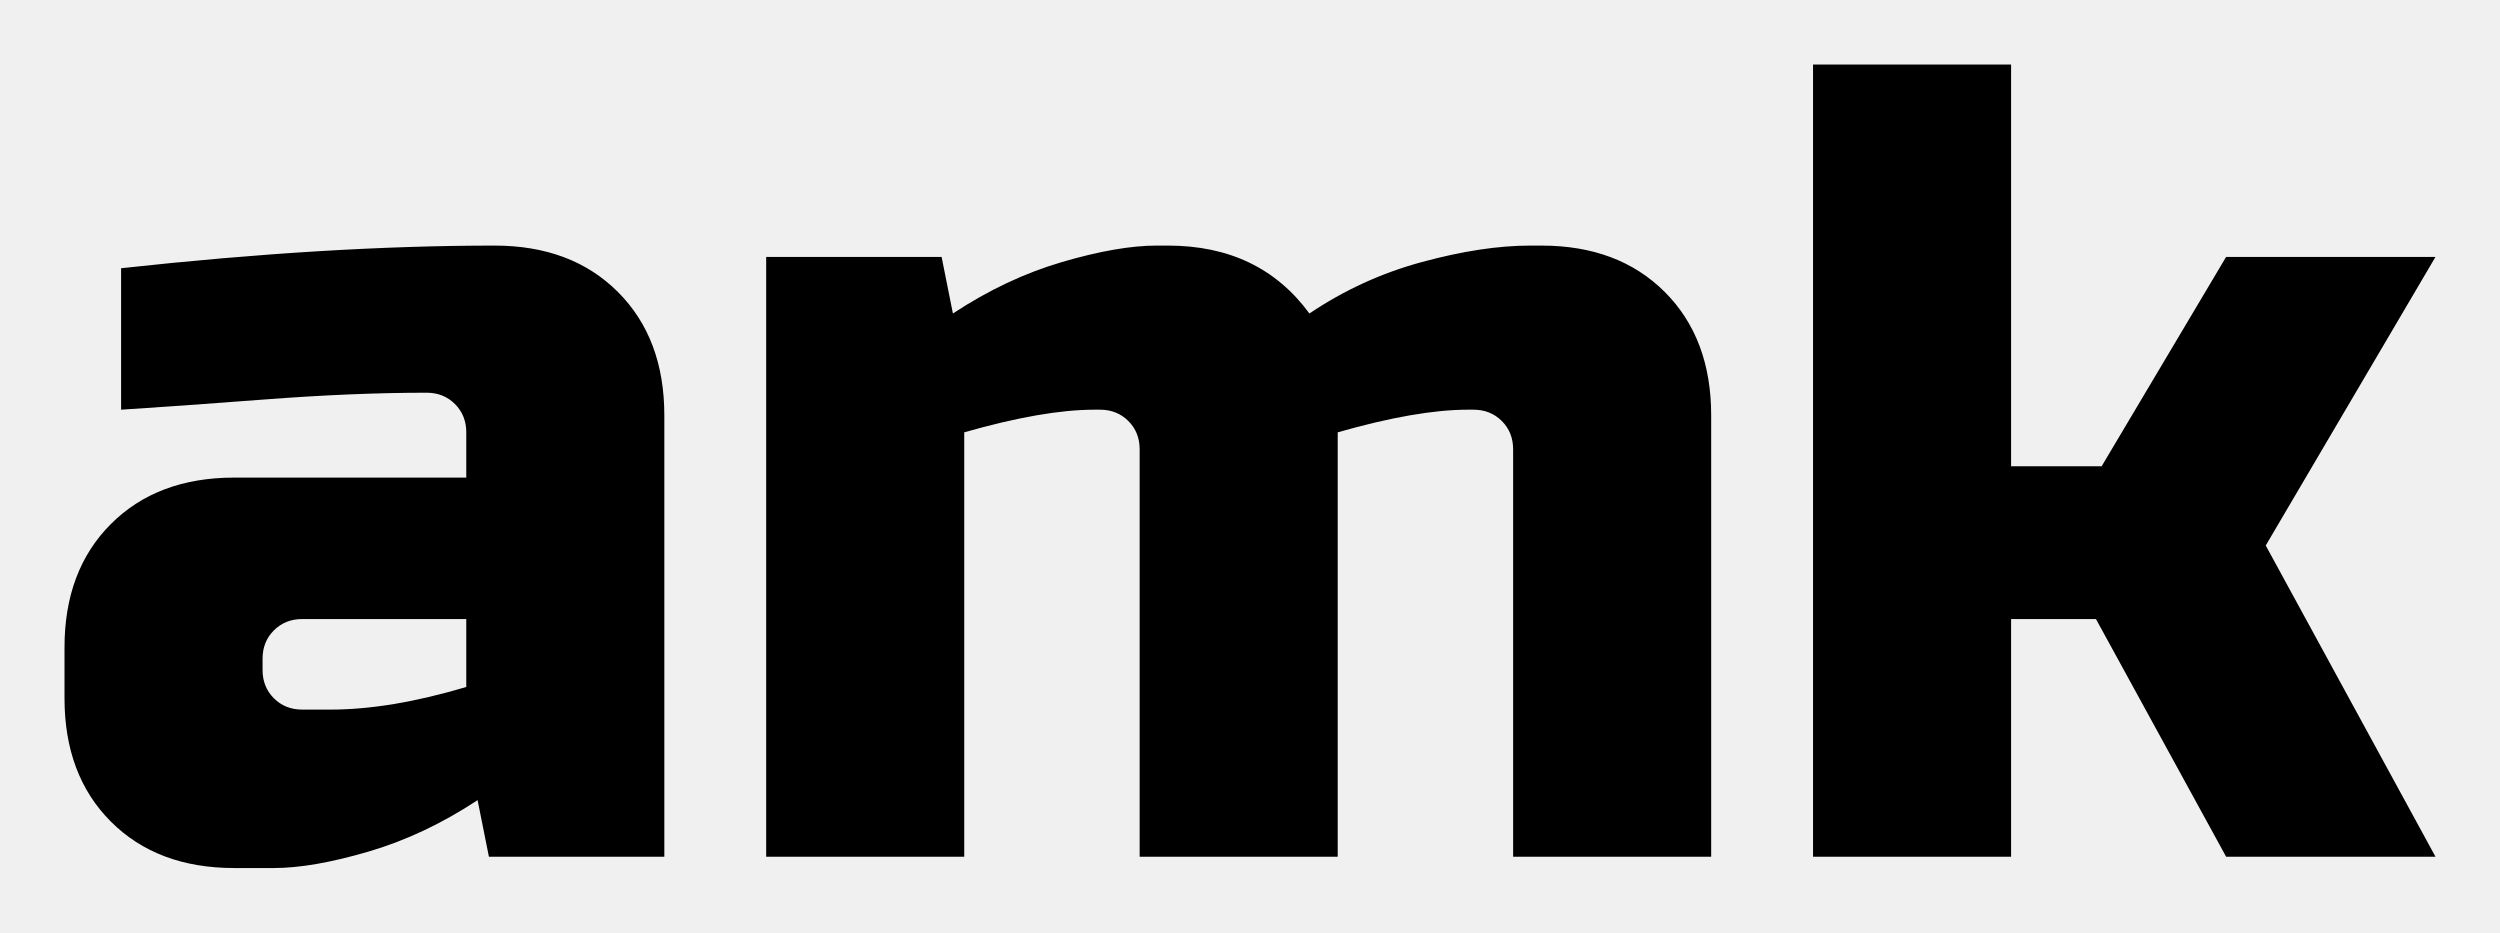
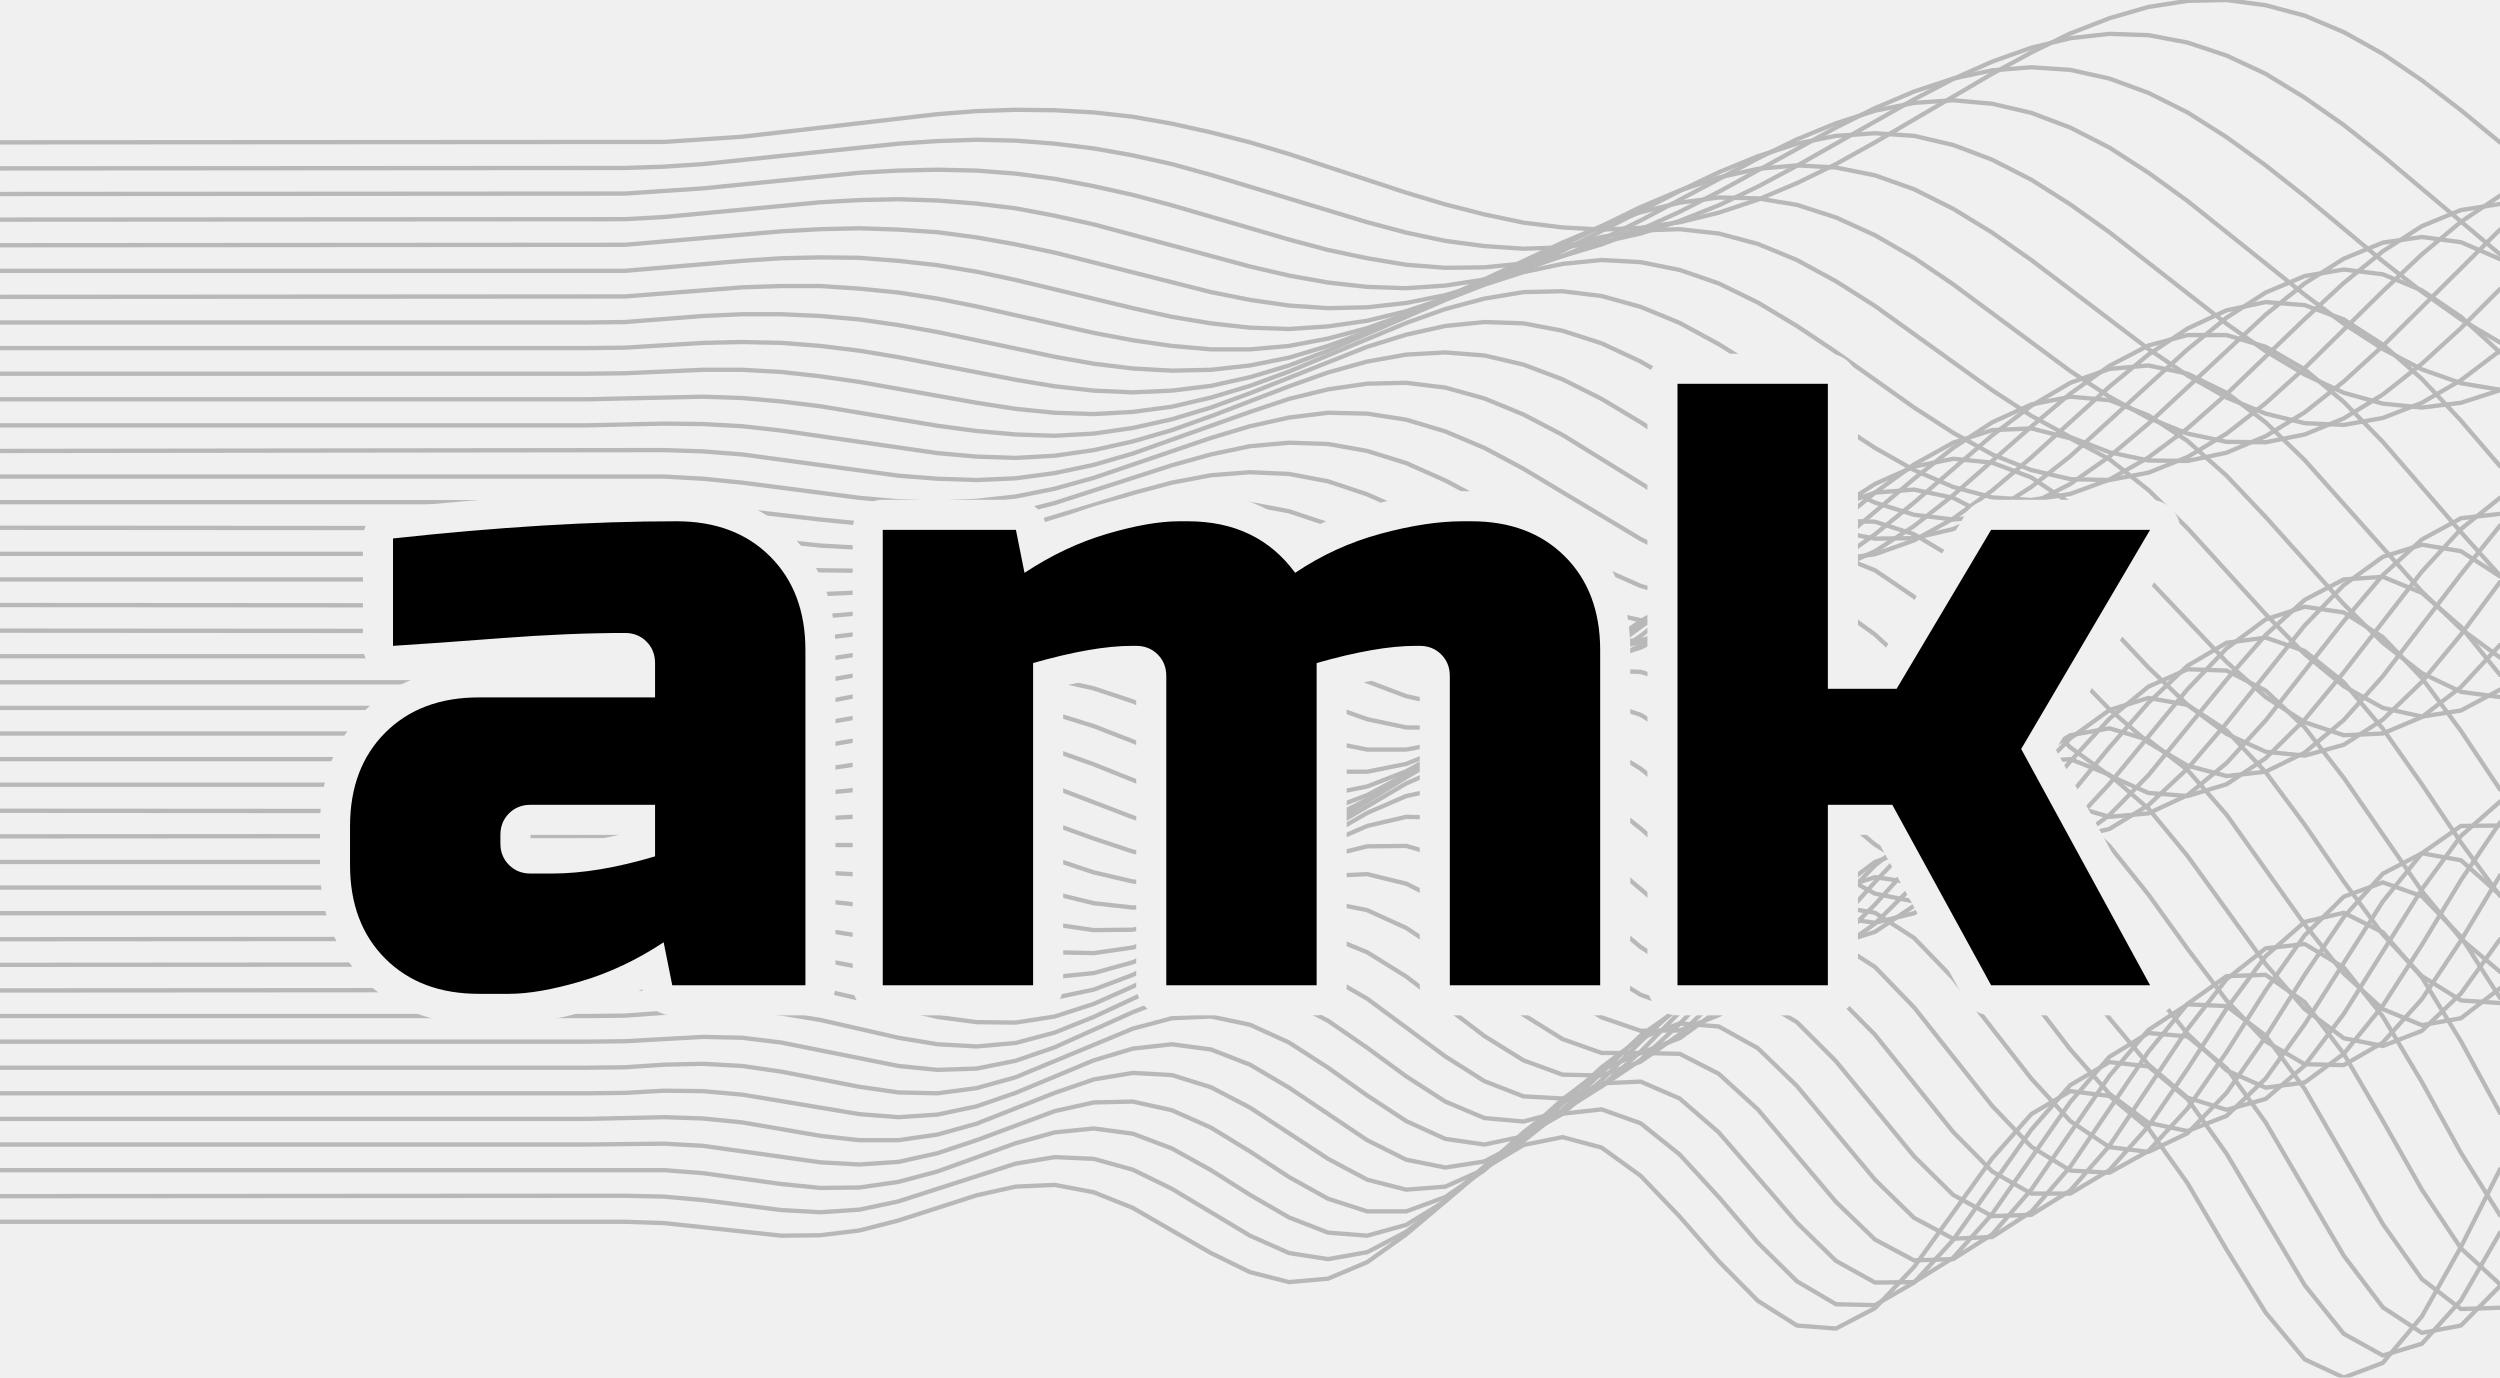
- <svg xmlns="http://www.w3.org/2000/svg" viewBox="-32 -757 2209 824">
-   <path fill="#000" d="M260 -130Q313 -130 380 -150V-210H235Q220 -210 210.0 -200.0Q200 -190 200 -175V-165Q200 -150 210.0 -140.0Q220 -130 235 -130ZM75 -520Q258 -540 405 -540Q473 -540 514.0 -499.0Q555 -458 555 -390V0H400L390 -50Q343 -19 293.5 -4.5Q244 10 210 10H175Q107 10 66.0 -31.0Q25 -72 25 -140V-185Q25 -253 66.0 -294.0Q107 -335 175 -335H380V-375Q380 -390 370.0 -400.0Q360 -410 345 -410Q280 -410 201.5 -404.0Q123 -398 75 -395ZM1000 -540Q1081 -540 1125 -480Q1171 -511 1224.5 -525.5Q1278 -540 1320 -540H1330Q1398 -540 1439.0 -499.0Q1480 -458 1480 -390V0H1305V-360Q1305 -375 1295.0 -385.0Q1285 -395 1270 -395H1265Q1220 -395 1150 -375V0H975V-360Q975 -375 965.0 -385.0Q955 -395 940 -395H935Q890 -395 820 -375V0H645V-530H800L810 -480Q857 -511 906.5 -525.5Q956 -540 990 -540ZM1745 -210V0H1570V-700H1745V-345H1825L1935 -530H2120L1970 -275L2120 0H1935L1820 -210Z" />
+ <svg xmlns="http://www.w3.org/2000/svg" viewBox="0 0 576 317.4">
+   <defs>
+     <path id="amk" d="M260 -130Q313 -130 380 -150V-210H235Q220 -210 210.0 -200.0Q200 -190 200 -175V-165Q200 -150 210.0 -140.0Q220 -130 235 -130ZM75 -520Q258 -540 405 -540Q473 -540 514.0 -499.0Q555 -458 555 -390V0H400L390 -50Q343 -19 293.5 -4.5Q244 10 210 10H175Q107 10 66.0 -31.0Q25 -72 25 -140V-185Q25 -253 66.0 -294.0Q107 -335 175 -335H380V-375Q380 -390 370.0 -400.0Q360 -410 345 -410Q280 -410 201.5 -404.0Q123 -398 75 -395ZM1000 -540Q1081 -540 1125 -480Q1171 -511 1224.5 -525.5Q1278 -540 1320 -540H1330Q1398 -540 1439.0 -499.0Q1480 -458 1480 -390V0H1305V-360Q1305 -375 1295.0 -385.0Q1285 -395 1270 -395H1265Q1220 -395 1150 -375V0H975V-360Q975 -375 965.0 -385.0Q955 -395 940 -395H935Q890 -395 820 -375V0H645V-530H800L810 -480Q857 -511 906.5 -525.5Q956 -540 990 -540ZM1745 -210V0H1570V-700H1745V-345H1825L1935 -530H2120L1970 -275L2120 0H1935L1820 -210Z" />
+     <mask id="halo" maskUnits="userSpaceOnUse" x="0" y="0" width="576" height="317.4">
+       <rect width="576" height="317.4" fill="#fff" />
+       <use href="#amk" transform="translate(75.7 227) scale(0.19796)" fill="#000" stroke="#000" stroke-width="70" stroke-linejoin="round" />
+     </mask>
+   </defs>
+   <g mask="url(#halo)" fill="none" stroke="#b8b8b8" stroke-width="1" stroke-linecap="round" stroke-linejoin="round" vector-effect="non-scaling-stroke">
+     <path d="M0 32.8 153 32.7 171 31.5 216 26.3 225 25.6 234 25.3 243 25.4 252 25.9 261 26.9 270 28.5 279 30.5 288 32.8 297 35.5 324 44.4 333 47.1 342 49.4 351 51.3 360 52.4 369 52.9 378 52.5 387 51.2 396 49 405 46 414 42.2 423 37.8 432 32.8 459 17 468 12.1 477 7.7 486 4.2 495 1.6 504 0.2 513 0 522 1.2 531 3.6 540 7.4 549 12.4 558 18.5 567 25.4 576 32.8" />
+     <path d="M0 38.8 144 38.7 153 38.4 162 37.8 207 33.1 216 32.5 225 32.2 234 32.4 243 33.1 252 34.2 261 35.8 270 37.8 279 40.3 315 51.2 324 53.6 333 55.5 342 56.7 351 57.3 360 57 369 55.8 378 53.8 387 50.9 396 47.3 405 43 414 38.2 441 22.9 450 18.2 459 14.2 468 11 477 8.8 486 7.8 495 8.1 504 9.8 513 12.8 522 17 531 22.5 540 28.8 549 35.9 576 58.6" />
+     <path d="M0 44.7 144 44.6 162 43.4 198 39.8 207 39.3 216 39.1 225 39.3 234 40 243 41.2 252 42.9 261 44.9 270 47.3 297 55.2 306 57.6 315 59.5 324 61 333 61.7 342 61.6 351 60.7 360 59 369 56.3 378 52.9 387 48.8 396 44.2 423 29.4 432 24.9 441 21.1 450 18.1 459 16.2 468 15.5 477 16.1 486 18.1 495 21.4 504 25.9 513 31.6 522 38.1 531 45.2 549 60.2 558 67.2 567 73.6 576 78.9" />
+     <path d="M0 50.6 144 50.5 153 50 189 46.6 198 46.1 207 45.9 216 46.2 225 46.9 234 48 243 49.7 252 51.7 288 61.4 297 63.5 306 65.1 315 66.1 324 66.4 333 65.8 342 64.4 351 62.1 360 59 369 55.2 378 50.8 405 36.5 414 32.1 423 28.4 432 25.5 441 23.7 450 23.1 459 23.9 468 26 477 29.4 486 34 495 39.8 504 46.3 531 67.9 540 74.6 549 80.4 558 85.1 567 88.3 576 89.8" />
+     <path d="M0 56.5 144 56.4 180 53.3 189 52.8 198 52.6 207 52.9 216 53.5 225 54.7 234 56.3 243 58.2 279 67.3 288 69.1 297 70.4 306 71 315 70.8 324 69.8 333 68 342 65.3 351 61.8 360 57.8 387 44 396 39.7 405 36 414 33.1 423 31.3 432 30.7 441 31.3 450 33.4 459 36.8 468 41.4 477 47.1 486 53.5 513 74.6 522 80.9 531 86.3 540 90.5 549 93 558 93.9 567 92.8 576 89.9" />
+     <path d="M0 62.4 144 62.4 171 60.1 180 59.5 189 59.3 198 59.4 207 60.1 216 61.1 225 62.6 234 64.5 261 71 270 73 279 74.5 288 75.5 297 75.8 306 75.2 315 73.9 324 71.7 333 68.7 342 65 351 60.9 378 47.7 387 43.9 396 40.9 405 38.9 414 38.1 423 38.6 432 40.4 441 43.6 450 48.1 459 53.6 468 59.9 495 80.4 504 86.5 513 91.6 522 95.3 531 97.5 540 97.9 549 96.3 558 92.8 567 87.6 576 80.8" />
+     <path d="M0 68.4 144 68.3 171 66.2 180 65.9 189 65.9 198 66.5 207 67.4 216 68.8 225 70.6 252 76.7 261 78.4 270 79.7 279 80.5 288 80.5 297 79.7 306 78 315 75.6 324 72.4 333 68.6 360 55.9 369 52.1 378 48.9 387 46.7 396 45.5 405 45.7 414 47.2 423 50.1 432 54.2 441 59.4 450 65.5 477 85.5 486 91.4 495 96.3 504 99.9 513 101.8 522 101.9 531 100.1 540 96.4 549 90.9 558 83.8 567 75.6 576 66.6" />
+     <path d="M0 74.3 135 74.3 144 74.2 162 72.8 171 72.4 180 72.4 189 72.8 198 73.6 207 74.9 216 76.5 243 82.2 252 83.8 261 84.9 270 85.4 279 85.2 288 84.2 297 82.4 306 79.7 315 76.4 324 72.6 351 60.5 360 57.1 369 54.6 378 53.1 387 52.8 396 53.8 405 56.2 414 59.9 423 64.8 432 70.5 459 89.9 468 95.8 477 100.7 486 104.2 495 106.1 504 106.2 513 104.3 522 100.5 531 95 540 87.9 549 79.7 576 52.9" />
+     <path d="M0 80.2 135 80.2 144 80.1 162 79 171 78.8 180 79 189 79.7 198 80.8 207 82.3 234 87.5 243 89 252 90 261 90.4 270 90 279 88.9 288 86.9 297 84.2 306 80.8 333 69.1 342 65.6 351 62.7 360 60.8 369 59.9 378 60.4 387 62.2 396 65.3 405 69.7 414 75.1 423 81.1 441 93.9 450 99.7 459 104.7 468 108.3 477 110.4 486 110.6 495 108.9 504 105.3 513 99.9 522 92.9 531 84.8 549 67.1 558 58.6 567 51.1 576 45.1" />
+     <path d="M0 86.1 135 86.1 144 86 162 85.2 171 85.2 180 85.7 189 86.7 198 88 225 92.8 234 94.2 243 95.1 252 95.4 261 94.9 270 93.7 279 91.6 288 88.9 297 85.6 324 74.4 333 71.2 342 68.8 351 67.3 360 67.1 369 68.2 378 70.7 387 74.4 396 79.3 405 84.9 423 97.3 432 103.2 441 108.3 450 112.2 459 114.6 468 115.2 477 113.8 486 110.5 495 105.4 504 98.7 513 90.8 531 73.5 540 65.2 549 57.9 558 52.1 567 48.4 576 47" />
+     <path d="M0 92 135 92 162 91.4 171 91.7 180 92.5 189 93.6 216 98.1 225 99.3 234 100.1 243 100.4 252 99.9 261 98.6 270 96.6 279 93.9 288 90.6 315 79.9 324 77.1 333 75.1 342 74.2 351 74.5 360 76.2 369 79.1 378 83.3 387 88.5 414 106.3 423 111.6 432 115.8 441 118.6 450 119.7 459 118.9 468 116.1 477 111.5 486 105.2 495 97.6 522 72.5 531 65.3 540 59.6 549 55.9 558 54.6 567 55.8 576 59.7" />
+     <path d="M0 98 135 98 153 97.6 162 97.7 171 98.2 180 99.2 216 104.4 225 105.2 234 105.5 243 105 252 103.7 261 101.7 270 99.1 279 95.9 297 89 306 85.8 315 83.3 324 81.7 333 81.2 342 81.9 351 84 360 87.4 369 91.9 378 97.3 396 108.9 405 114.4 414 119 423 122.4 432 124.1 441 124 450 121.9 459 117.9 468 112.2 477 105.1 504 80.5 513 73.2 522 67.4 531 63.6 540 62.1 549 63.2 558 66.9 567 73 576 81.2" />
+     <path d="M0 103.9 153 103.7 162 104 171 104.7 207 109.6 216 110.3 225 110.6 234 110.2 243 109 252 107.1 261 104.5 288 94.9 297 91.9 306 89.7 315 88.4 324 88.2 333 89.3 342 91.8 351 95.5 360 100.2 387 116.9 396 121.8 405 125.7 414 128.2 423 128.9 432 127.7 441 124.5 450 119.5 459 113 468 105.4 486 89.1 495 81.7 504 75.7 513 71.5 522 69.6 531 70.3 540 73.6 549 79.4 558 87.3 567 96.9 576 107.4" />
+     <path d="M0 109.8 153 109.8 162 110.3 171 111.2 198 114.7 207 115.5 216 115.8 225 115.4 234 114.4 243 112.6 252 110.1 279 100.9 288 98.2 297 96.2 306 95.1 315 95.3 324 96.7 333 99.4 342 103.2 351 108 378 124.2 387 128.7 396 131.9 405 133.5 414 133.2 423 131.1 432 127 441 121.2 450 114.1 468 98.3 477 90.7 486 84.3 495 79.6 504 77.2 513 77.2 522 79.9 531 85.1 540 92.6 549 101.8 567 122.6 576 132.6" />
+     <path d="M0 115.7 144 115.7 153 115.9 162 116.6 189 119.7 198 120.6 207 121 216 120.7 225 119.8 234 118.2 243 115.9 270 107.2 279 104.7 288 102.8 297 102 306 102.3 315 103.9 324 106.7 333 110.7 342 115.5 360 126.2 369 131 378 135 387 137.5 396 138.4 405 137.3 414 134.3 423 129.5 432 123.1 441 115.8 459 100.3 468 93.5 477 88.2 486 85 495 84.2 504 86.1 513 90.5 522 97.3 531 106 558 136.3 567 144.9 576 151.5" />
+     <path d="M0 121.6 144 121.7 153 122 162 122.8 189 125.7 198 126.2 207 126.1 216 125.3 225 123.9 234 121.8 261 113.6 270 111.2 279 109.5 288 108.8 297 109.2 306 110.9 315 113.9 324 117.9 333 122.7 351 133 360 137.5 369 140.9 378 142.9 387 143 396 141.3 405 137.6 414 132.2 423 125.5 441 110.3 450 103.2 459 97.3 468 93.2 477 91.4 486 92.2 495 95.7 504 101.6 513 109.6 522 119.1 540 139.2 549 148.1 558 155.1 567 159.4 576 160.6" />
+     <path d="M0 127.6 144 127.6 153 128.1 180 130.8 189 131.4 198 131.5 207 130.9 216 129.7 225 127.8 234 125.4 252 120.1 261 117.8 270 116.2 279 115.5 288 116.1 297 117.8 306 120.8 315 124.8 342 139.4 351 143.5 360 146.5 369 148 378 147.5 387 145.2 396 141 405 135.2 414 128.3 432 113.5 441 107 450 102 459 99.1 468 98.7 477 101 486 105.8 495 112.9 504 121.7 522 141.5 531 150.7 540 158.1 549 163.1 558 165.1 567 163.7 576 158.9" />
+     <path d="M0 133.5 144 133.5 153 134.1 180 136.6 189 136.9 198 136.5 207 135.5 216 133.8 225 131.7 243 126.7 252 124.5 261 122.9 270 122.3 279 122.8 288 124.6 297 127.5 306 131.4 333 145.5 342 149.3 351 151.9 360 152.9 369 152.1 378 149.2 387 144.7 396 138.6 423 117.3 432 111.5 441 107.5 450 105.7 459 106.6 468 110 477 116 486 124 513 152.5 522 160.6 531 166.4 540 169.4 549 169 558 165.2 567 158.3 576 148.6" />
+     <path d="M0 139.4 144 139.5 171 141.8 180 142.2 189 142.1 198 141.3 207 139.9 216 138 243 131.2 252 129.7 261 129 270 129.5 279 131.2 288 134 297 137.8 324 151.4 333 154.9 342 157.2 351 157.9 360 156.6 369 153.5 378 148.6 387 142.4 405 128.3 414 121.8 423 116.7 432 113.5 441 112.8 450 114.7 459 119.3 468 126.1 477 134.7 495 153.8 504 162.4 513 169.1 522 173.2 531 174.1 540 171.6 549 165.8 558 157.1 567 146.2 576 134.1" />
+     <path d="M0 145.3 144 145.4 171 147.5 180 147.6 189 147.1 198 146 207 144.3 234 137.9 243 136.4 252 135.7 261 136.1 270 137.6 279 140.3 288 144 315 157 324 160.4 333 162.4 342 162.8 351 161.3 360 157.9 369 152.8 378 146.5 396 132.8 405 126.8 414 122.3 423 120 432 120.2 441 123.1 450 128.5 459 136 468 144.9 486 163.4 495 171.1 504 176.4 513 178.8 522 177.8 531 173.4 540 165.9 549 155.8 567 132.3 576 121.1" />
+     <path d="M0 151.2 135 151.2 144 151.3 162 152.8 171 153.1 180 152.9 189 152.1 198 150.7 225 144.7 234 143.2 243 142.4 252 142.6 261 144 270 146.5 279 150 306 162.5 315 165.7 324 167.6 333 167.7 342 166 351 162.5 360 157.4 369 151.1 387 137.8 396 132.2 405 128.4 414 126.8 423 127.8 432 131.4 441 137.5 450 145.4 468 163.7 477 172.2 486 178.7 495 182.7 504 183.4 513 180.7 522 174.7 531 165.8 540 154.9 558 131.7 567 121.9 576 114.7" />
+     <path d="M0 157.2 135 157.2 144 157.3 162 158.5 171 158.6 180 158.1 189 157 198 155.4 216 151.5 225 150 234 149.1 243 149.1 252 150.3 261 152.6 270 155.9 297 167.9 306 170.9 315 172.7 324 172.7 333 171 342 167.4 351 162.2 378 143.1 387 138 396 134.7 405 133.7 414 135.4 423 139.7 432 146.2 441 154.5 459 172.4 468 180.1 477 185.6 486 188.2 495 187.4 504 183.2 513 175.8 522 166 540 143.1 549 132.5 558 124.3 567 119.4 576 118.4" />
+     <path d="M0 163.1 135 163.1 144 163.2 162 164.1 171 164 180 163.2 189 161.9 216 156.8 225 155.8 234 155.6 243 156.6 252 158.6 261 161.6 288 173.1 297 176.1 306 177.8 315 177.8 324 176 333 172.4 342 167.3 360 154.8 369 148.8 378 144 387 141.2 396 140.7 405 142.9 414 147.7 423 154.6 450 180.4 459 187.3 468 191.7 477 193.1 486 191 495 185.5 504 177.1 513 166.6 531 144.1 540 134.8 549 128.3 558 125.5 567 127 576 132.8" />
+     <path d="M0 169 135 169 144 169.1 153 169.6 162 169.7 171 169.3 180 168.3 207 163.6 216 162.5 225 162.1 234 162.8 243 164.5 252 167.3 261 170.8 279 178.3 288 181.2 297 182.9 306 183 315 181.2 324 177.7 333 172.7 351 160.5 360 154.8 369 150.3 378 147.8 387 147.8 396 150.4 405 155.5 414 162.6 432 179.8 441 187.7 450 193.9 459 197.4 468 197.6 477 194.4 486 187.8 495 178.6 513 156.6 522 146.3 531 138.2 540 133.5 549 132.9 558 136.6 567 144.4 576 155.5" />
+     <path d="M0 174.9 135 174.9 153 175.4 162 175.3 171 174.7 180 173.5 198 170.4 207 169.2 216 168.7 225 169 234 170.5 243 172.9 252 176.1 270 183.3 279 186.2 288 188 297 188.2 306 186.6 315 183.2 324 178.4 342 166.5 351 160.9 360 156.7 369 154.5 378 154.8 387 157.6 396 163 405 170.2 423 187.1 432 194.6 441 200.1 450 202.7 459 201.9 468 197.7 477 190.3 486 180.6 504 158.8 513 149.4 522 142.7 531 139.8 540 141.1 549 146.8 558 156.2 567 168.4 576 181.9" />
+     <path d="M0 180.8 135 180.8 153 181.1 162 180.8 171 180 198 176 207 175.2 216 175.3 225 176.4 234 178.5 243 181.4 261 188.3 270 191.2 279 193.1 288 193.4 297 192 306 188.8 315 184.2 333 172.7 342 167.3 351 163.3 360 161.2 369 161.7 378 164.7 387 170.2 396 177.5 414 194 423 201 432 205.9 441 207.7 450 206.1 459 201.1 468 193.2 477 183.1 486 172.2 495 161.9 504 153.4 513 148.1 522 146.9 531 150 540 157.2 549 167.9 558 180.7 567 194.1 576 206.4" />
+     <path d="M0 186.8 153 186.9 162 186.4 171 185.4 189 182.8 198 181.9 207 181.7 216 182.4 225 184.1 234 186.7 252 193.2 261 196.2 270 198.1 279 198.7 288 197.5 297 194.6 306 190.2 324 179.1 333 173.8 342 169.9 351 168 360 168.5 369 171.6 378 177.1 387 184.4 405 200.5 414 207.1 423 211.4 432 212.6 441 210.4 450 204.8 459 196.3 468 186.1 477 175.4 486 165.6 495 158.2 504 154.2 513 154.5 522 159.1 531 167.6 540 179.2 558 205.3 567 216.3 576 223.9" />
+     <path d="M0 192.7 153 192.6 162 191.9 189 188.6 198 188.1 207 188.5 216 189.8 225 192 252 201 261 203.1 270 203.9 279 203.1 288 200.5 297 196.4 324 180.5 333 176.6 342 174.7 351 175.2 360 178.3 369 183.8 378 190.9 396 206.7 405 213 414 216.8 423 217.5 432 214.7 441 208.7 450 199.9 468 179.2 477 170.1 486 163.6 495 160.8 504 162.4 513 168.3 522 177.9 531 190 540 203.1 549 215.3 558 224.9 567 230.5 576 231.1" />
+     <path d="M0 198.6 144 198.6 153 198.3 162 197.5 180 195.4 189 194.7 198 194.7 207 195.6 216 197.4 225 200 243 205.9 252 208.1 261 209.1 270 208.6 279 206.4 288 202.6 297 197.7 315 187.3 324 183.4 333 181.5 342 181.9 351 184.8 360 190.2 369 197.2 387 212.5 396 218.6 405 222.1 414 222.4 423 219.2 432 212.8 441 203.9 459 183.6 468 175 477 169.4 486 167.8 495 170.5 504 177.4 513 187.7 531 213 540 224.3 549 232.5 558 236.2 567 234.6 576 227.7" />
+     <path d="M0 204.5 144 204.5 153 204.1 180 201.3 189 201 198 201.5 207 202.9 216 205.1 234 210.7 243 213 252 214.3 261 214.2 270 212.3 279 209 288 204.4 306 194.2 315 190.3 324 188.2 333 188.4 342 191.2 351 196.3 360 203.2 378 218.2 387 224 396 227.3 405 227.3 414 223.9 423 217.3 432 208.4 450 188.4 459 180.5 468 175.6 477 174.9 486 178.5 495 186.3 504 197.2 522 222.1 531 232.5 540 239.2 549 241 558 237.5 567 228.9 576 216.4" />
+     <path d="M0 210.4 144 210.4 153 209.9 171 208 180 207.4 189 207.5 198 208.5 207 210.3 234 217.9 243 219.4 252 219.6 261 218.3 270 215.3 279 211.1 297 201.2 306 197.2 315 195 324 194.9 333 197.5 342 202.3 351 208.9 369 223.6 378 229.2 387 232.4 396 232.3 405 228.8 414 222.1 423 213.2 432 203.2 441 193.7 450 186.2 459 182.1 468 182.1 477 186.5 486 194.9 495 206.1 504 218.6 513 230.5 522 239.9 531 245.2 540 245.4 549 240.2 558 230.2 567 216.7 576 201.7" />
+     <path d="M0 216.4 144 216.3 171 214 180 213.7 189 214.2 198 215.6 207 217.7 225 222.7 234 224.4 243 225.1 252 224.2 261 221.7 270 217.8 288 208.3 297 204.3 306 201.8 315 201.4 324 203.6 333 208.1 342 214.5 360 228.8 369 234.4 378 237.5 387 237.4 396 233.9 405 227.3 414 218.4 423 208.6 432 199.4 441 192.3 450 188.7 459 189.3 468 194.3 477 203.1 486 214.5 495 226.9 504 238.2 513 246.6 522 250.6 531 249.4 540 242.8 549 231.7 558 217.7 567 202.8 576 189.5" />
+     <path d="M0 222.3 144 222.2 162 220.7 171 220.1 180 220.2 189 221.1 198 222.8 216 227.4 225 229.4 234 230.4 243 229.9 252 228 261 224.6 279 215.5 288 211.4 297 208.6 306 207.9 315 209.7 324 213.8 333 219.8 351 233.8 360 239.4 369 242.6 378 242.6 387 239.2 396 232.7 405 223.9 414 214.3 423 205.3 432 198.6 441 195.3 450 196.4 459 201.8 468 210.9 477 222.4 486 234.6 495 245.3 504 252.9 513 255.7 522 253.2 531 245.5 540 233.6 558 204.9 567 192.6 576 184.7" />
+     <path d="M0 228.2 144 228.1 162 226.6 171 226.3 180 226.8 189 228 216 234.3 225 235.5 234 235.6 243 234.2 252 231.3 261 227.3 279 218.6 288 215.6 297 214.5 306 215.7 315 219.4 324 225 342 238.7 351 244.3 360 247.6 369 247.8 378 244.6 387 238.3 396 229.8 405 220.3 414 211.5 423 205 432 202.1 441 203.4 450 209.1 459 218.4 477 241.8 486 252 495 258.7 504 260.6 513 257.1 522 248.5 531 236 549 207.7 558 196.6 567 190.3 576 190.2" />
+     <path d="M0 234.1 135 234.1 144 234 162 232.7 171 232.7 180 233.5 189 235 207 239.1 216 240.6 225 241.1 234 240.3 243 237.9 252 234.3 270 225.9 279 222.6 288 221.1 297 221.8 306 224.9 315 230.1 333 243.4 342 249.1 351 252.6 360 253.1 369 250.3 378 244.2 387 235.9 396 226.6 405 218 414 211.6 423 208.8 432 210.3 441 216.1 450 225.4 468 248.5 477 258.3 486 264.3 495 265.4 504 261.1 513 251.8 522 238.9 531 224.6 540 211.3 549 201.3 558 196.6 567 198.2 576 206.2" />
+     <path d="M0 240 135 240 144 239.9 162 238.9 171 239.1 180 240.2 207 245.6 216 246.5 225 246.2 234 244.4 243 241.3 261 233.2 270 229.7 279 227.8 288 228 297 230.5 306 235.2 315 241.4 324 248 333 253.8 342 257.6 351 258.4 360 256 369 250.3 378 242.3 387 233.2 396 224.7 405 218.3 414 215.5 423 217 432 222.8 441 232.1 459 254.8 468 264.2 477 269.7 486 270.2 495 265.2 504 255.4 513 242.4 522 228.2 531 215.5 540 206.6 549 203.3 558 206.5 567 215.8 576 229.9" />
+     <path d="M0 246 135 246 144 245.9 153 245.3 162 245.1 171 245.6 180 246.9 198 250.4 207 251.7 216 251.9 225 250.7 234 248.2 261 237 270 234.6 279 234.2 288 236.1 297 240.2 306 246 315 252.4 324 258.3 333 262.4 342 263.7 351 261.8 360 256.6 369 248.9 378 240 387 231.6 396 225.2 405 222.3 414 223.6 423 229.3 432 238.4 450 260.8 459 269.9 468 275 477 275 486 269.6 495 259.5 504 246.3 513 232.4 522 220.3 531 212.4 540 210.3 549 214.8 558 225.2 567 239.9 576 256.4" />
+     <path d="M0 251.9 135 251.9 144 251.8 153 251.3 162 251.4 171 252.2 198 256.7 207 257.4 216 256.8 225 254.9 234 251.8 252 244.3 261 241.6 270 240.6 279 241.8 288 245.3 297 250.6 315 262.7 324 267.2 333 269 342 267.6 351 262.9 360 255.7 378 238.6 387 232.2 396 229 405 230.1 414 235.5 423 244.5 441 266.4 450 275.3 459 280.2 468 279.9 477 274.3 486 264 504 237.1 513 225.6 522 218.5 531 217.5 540 222.9 549 234.2 558 249.3 567 265.6 576 280" />
+     <path d="M0 257.8 135 257.8 153 257.4 162 257.7 171 258.6 189 261.7 198 262.7 207 262.7 216 261.4 225 258.9 243 251.8 252 248.7 261 247.2 270 247.7 279 250.5 288 255.2 306 267 315 271.8 324 274.1 333 273.4 342 269.4 351 262.6 369 245.9 378 239.2 387 235.8 396 236.5 405 241.5 414 250.2 432 271.8 441 280.6 450 285.4 459 285 468 279.2 477 268.8 495 242.3 504 231.3 513 224.9 522 224.6 531 230.9 540 242.8 549 258.2 558 274.1 567 287.6 576 295.9" />
+     <path d="M0 263.7 135 263.7 153 263.5 162 264 189 267.8 198 268.3 207 267.7 216 265.7 225 262.7 243 256 252 254 261 253.8 270 255.8 279 259.8 288 265.3 297 271.2 306 276.2 315 279.1 324 279.1 333 275.8 342 269.6 360 253.3 369 246.5 378 242.6 387 242.8 396 247.4 405 255.6 423 276.9 432 285.6 441 290.4 450 290.1 459 284.4 468 274.1 486 247.9 495 237.3 504 231.4 513 231.8 522 238.6 531 250.9 549 282 558 294.7 567 301.6 576 301.3" />
+     <path d="M0 269.6 153 269.6 162 270.3 180 272.8 189 273.7 198 273.6 207 272.3 216 269.9 234 263.4 243 260.9 252 260 261 261.2 270 264.6 279 269.6 288 275.3 297 280.5 306 284 315 284.7 324 282.2 333 276.7 342 269.1 351 260.9 360 253.9 369 249.6 378 249.2 387 253.1 396 260.9 414 281.7 423 290.5 432 295.5 441 295.4 450 289.8 459 279.7 477 253.9 486 243.5 495 238 504 238.8 513 246.1 522 258.6 540 289.3 549 301.2 558 307.1 567 305.4 576 296.3" />
+     <path d="M0 275.6 144 275.5 153 275.7 162 276.5 180 278.8 189 279.3 198 278.7 207 276.8 234 268.1 243 266.6 252 267 261 269.5 270 273.9 288 284.7 297 288.7 306 290.1 315 288.5 324 283.8 333 276.7 342 268.7 351 261.4 360 256.6 369 255.6 378 258.8 387 266 396 275.8 405 286.3 414 295.2 423 300.5 432 300.7 441 295.5 450 285.7 468 260.3 477 250 486 244.7 495 245.7 504 253.2 513 265.8 531 296.1 540 307.3 549 312.3 558 309.6 567 299.6 576 284" />
+     <path d="M0 281.5 144 281.5 153 281.8 180 284.7 189 284.6 198 283.5 207 281.2 225 275.4 234 273.4 243 273 252 274.7 261 278.3 279 288.7 288 293.1 297 295.4 306 294.6 315 290.8 324 284.4 342 269.2 351 263.8 360 262 369 264.4 378 270.9 387 280.3 396 290.6 405 299.7 414 305.4 423 306.1 432 301.4 441 291.9 459 266.9 468 256.7 477 251.4 486 252.5 495 260 504 272.6 513 287.9 522 302.4 531 313.2 540 317.4 549 314 558 303.3 567 287.3 576 269.4" />
+   </g>
+   <use href="#amk" transform="translate(75.7 227) scale(0.19796)" fill="#000" />
</svg>
